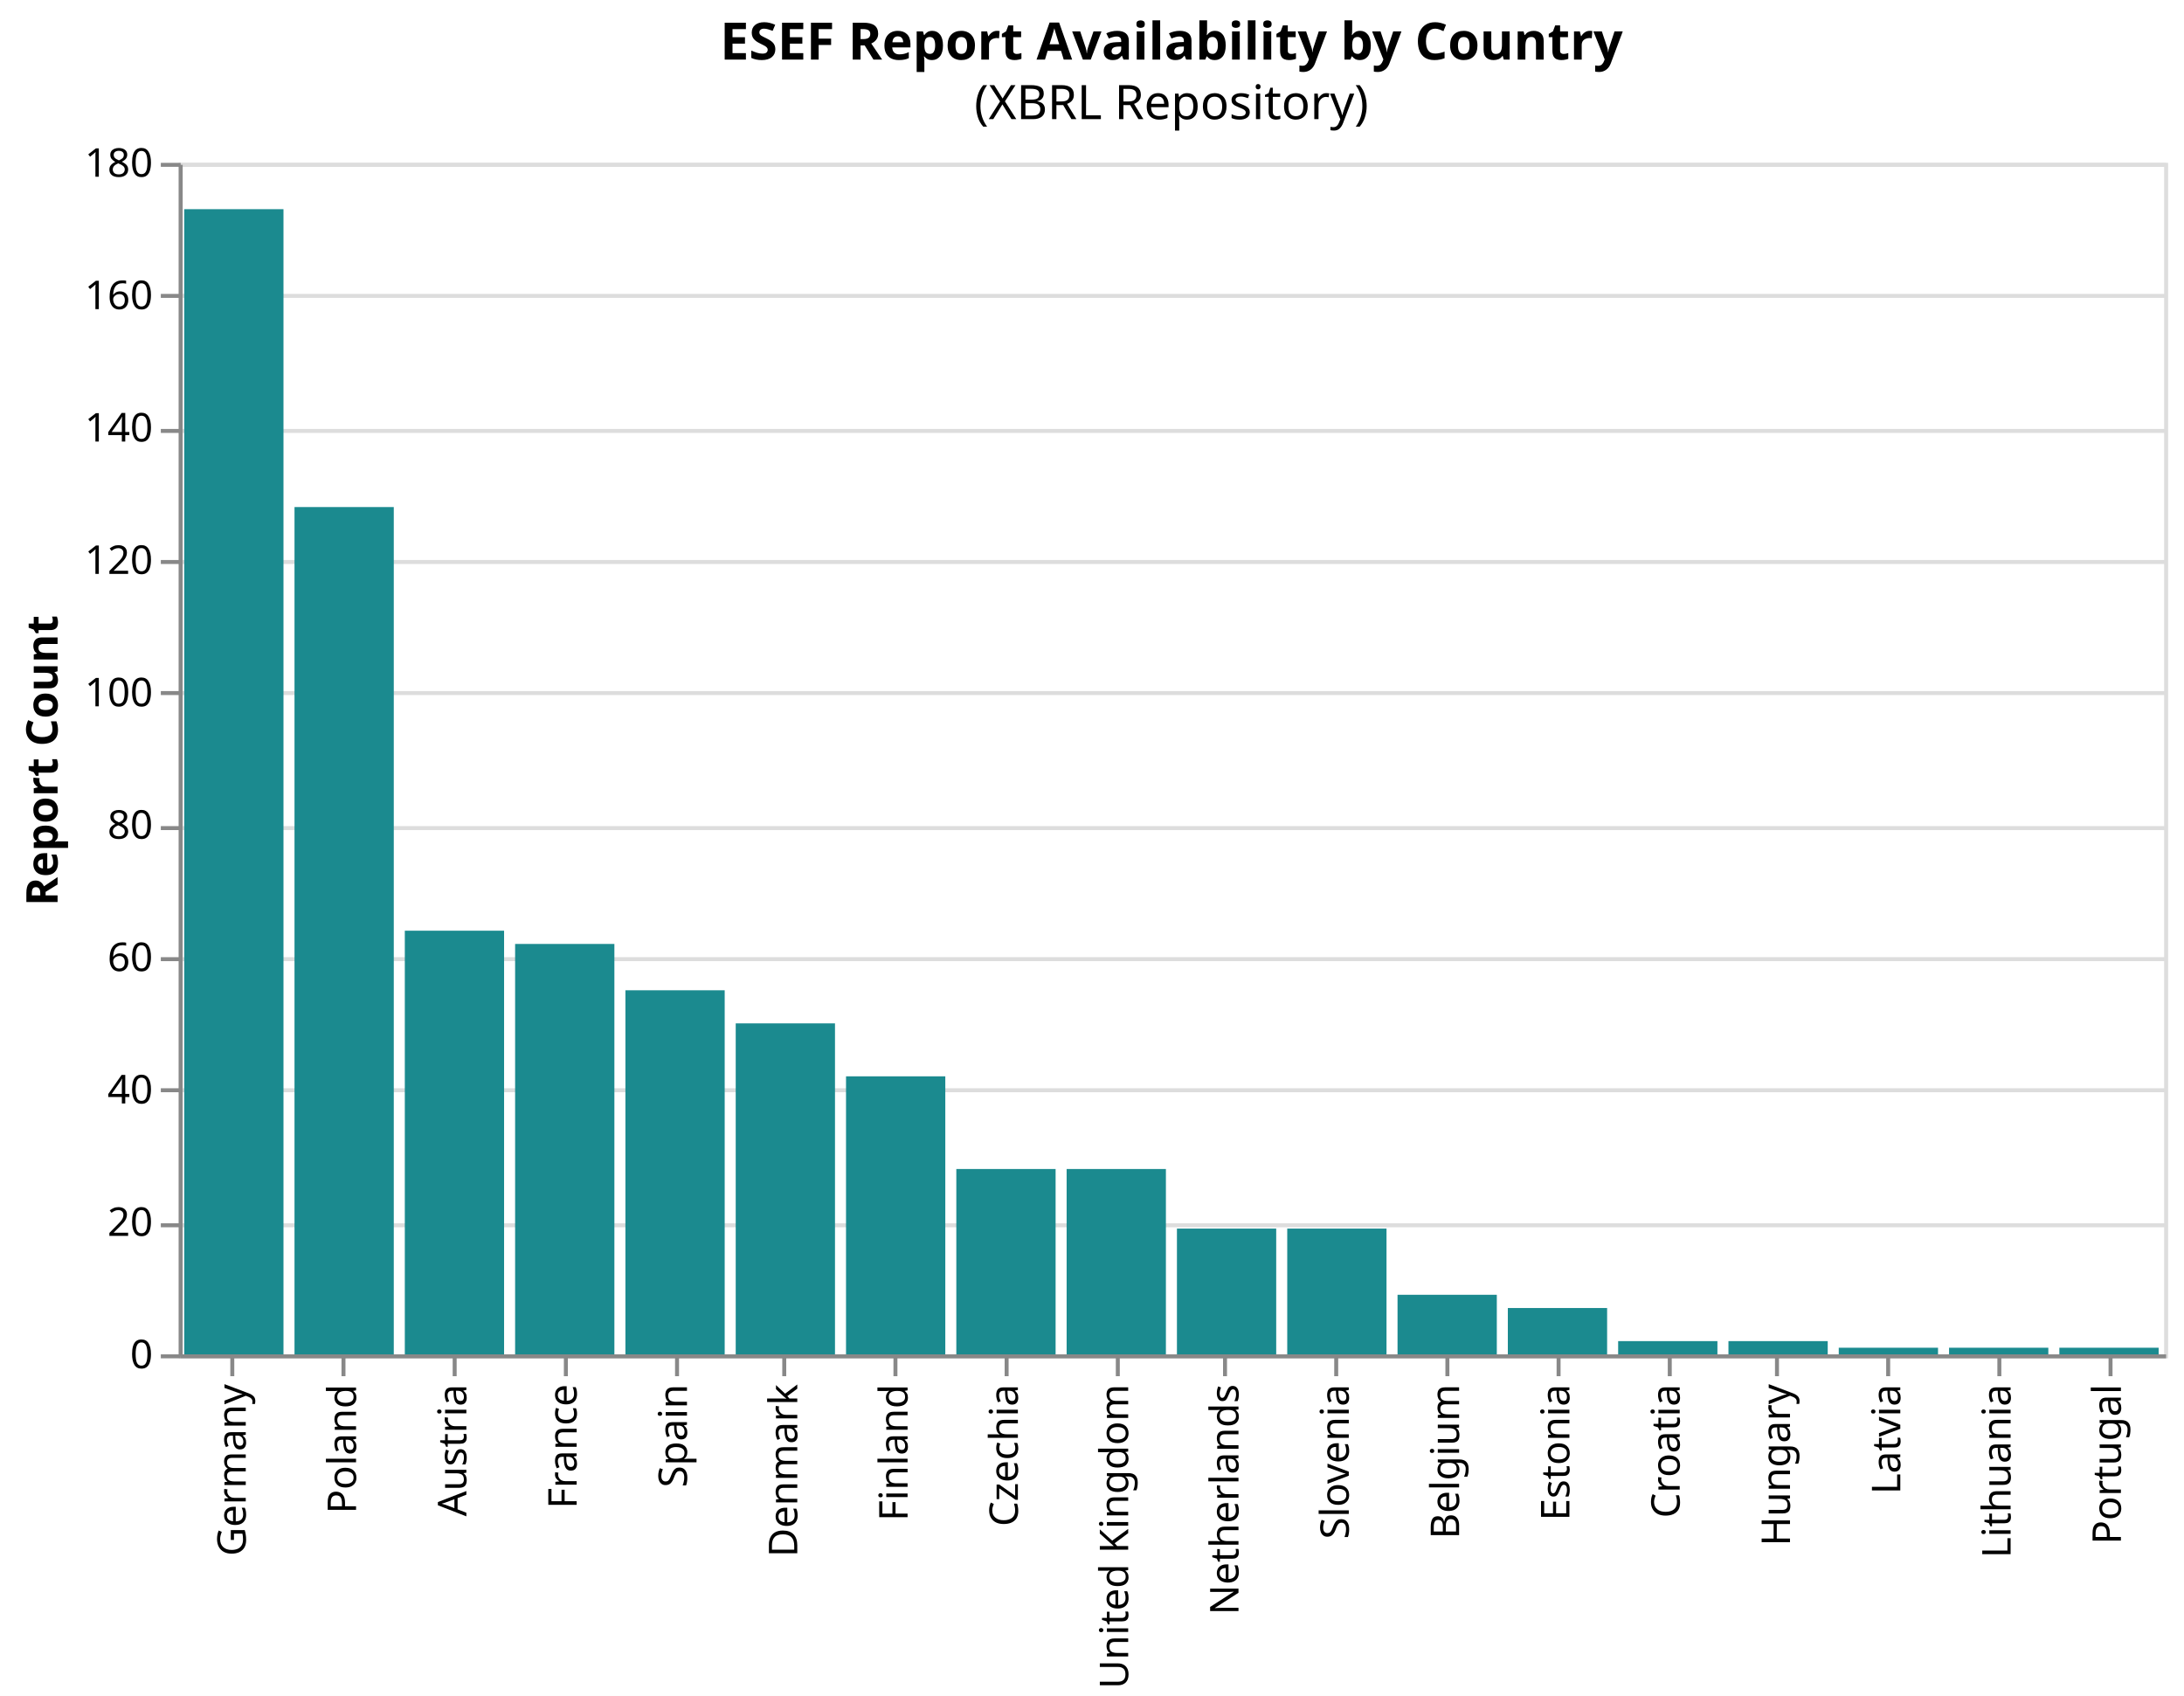
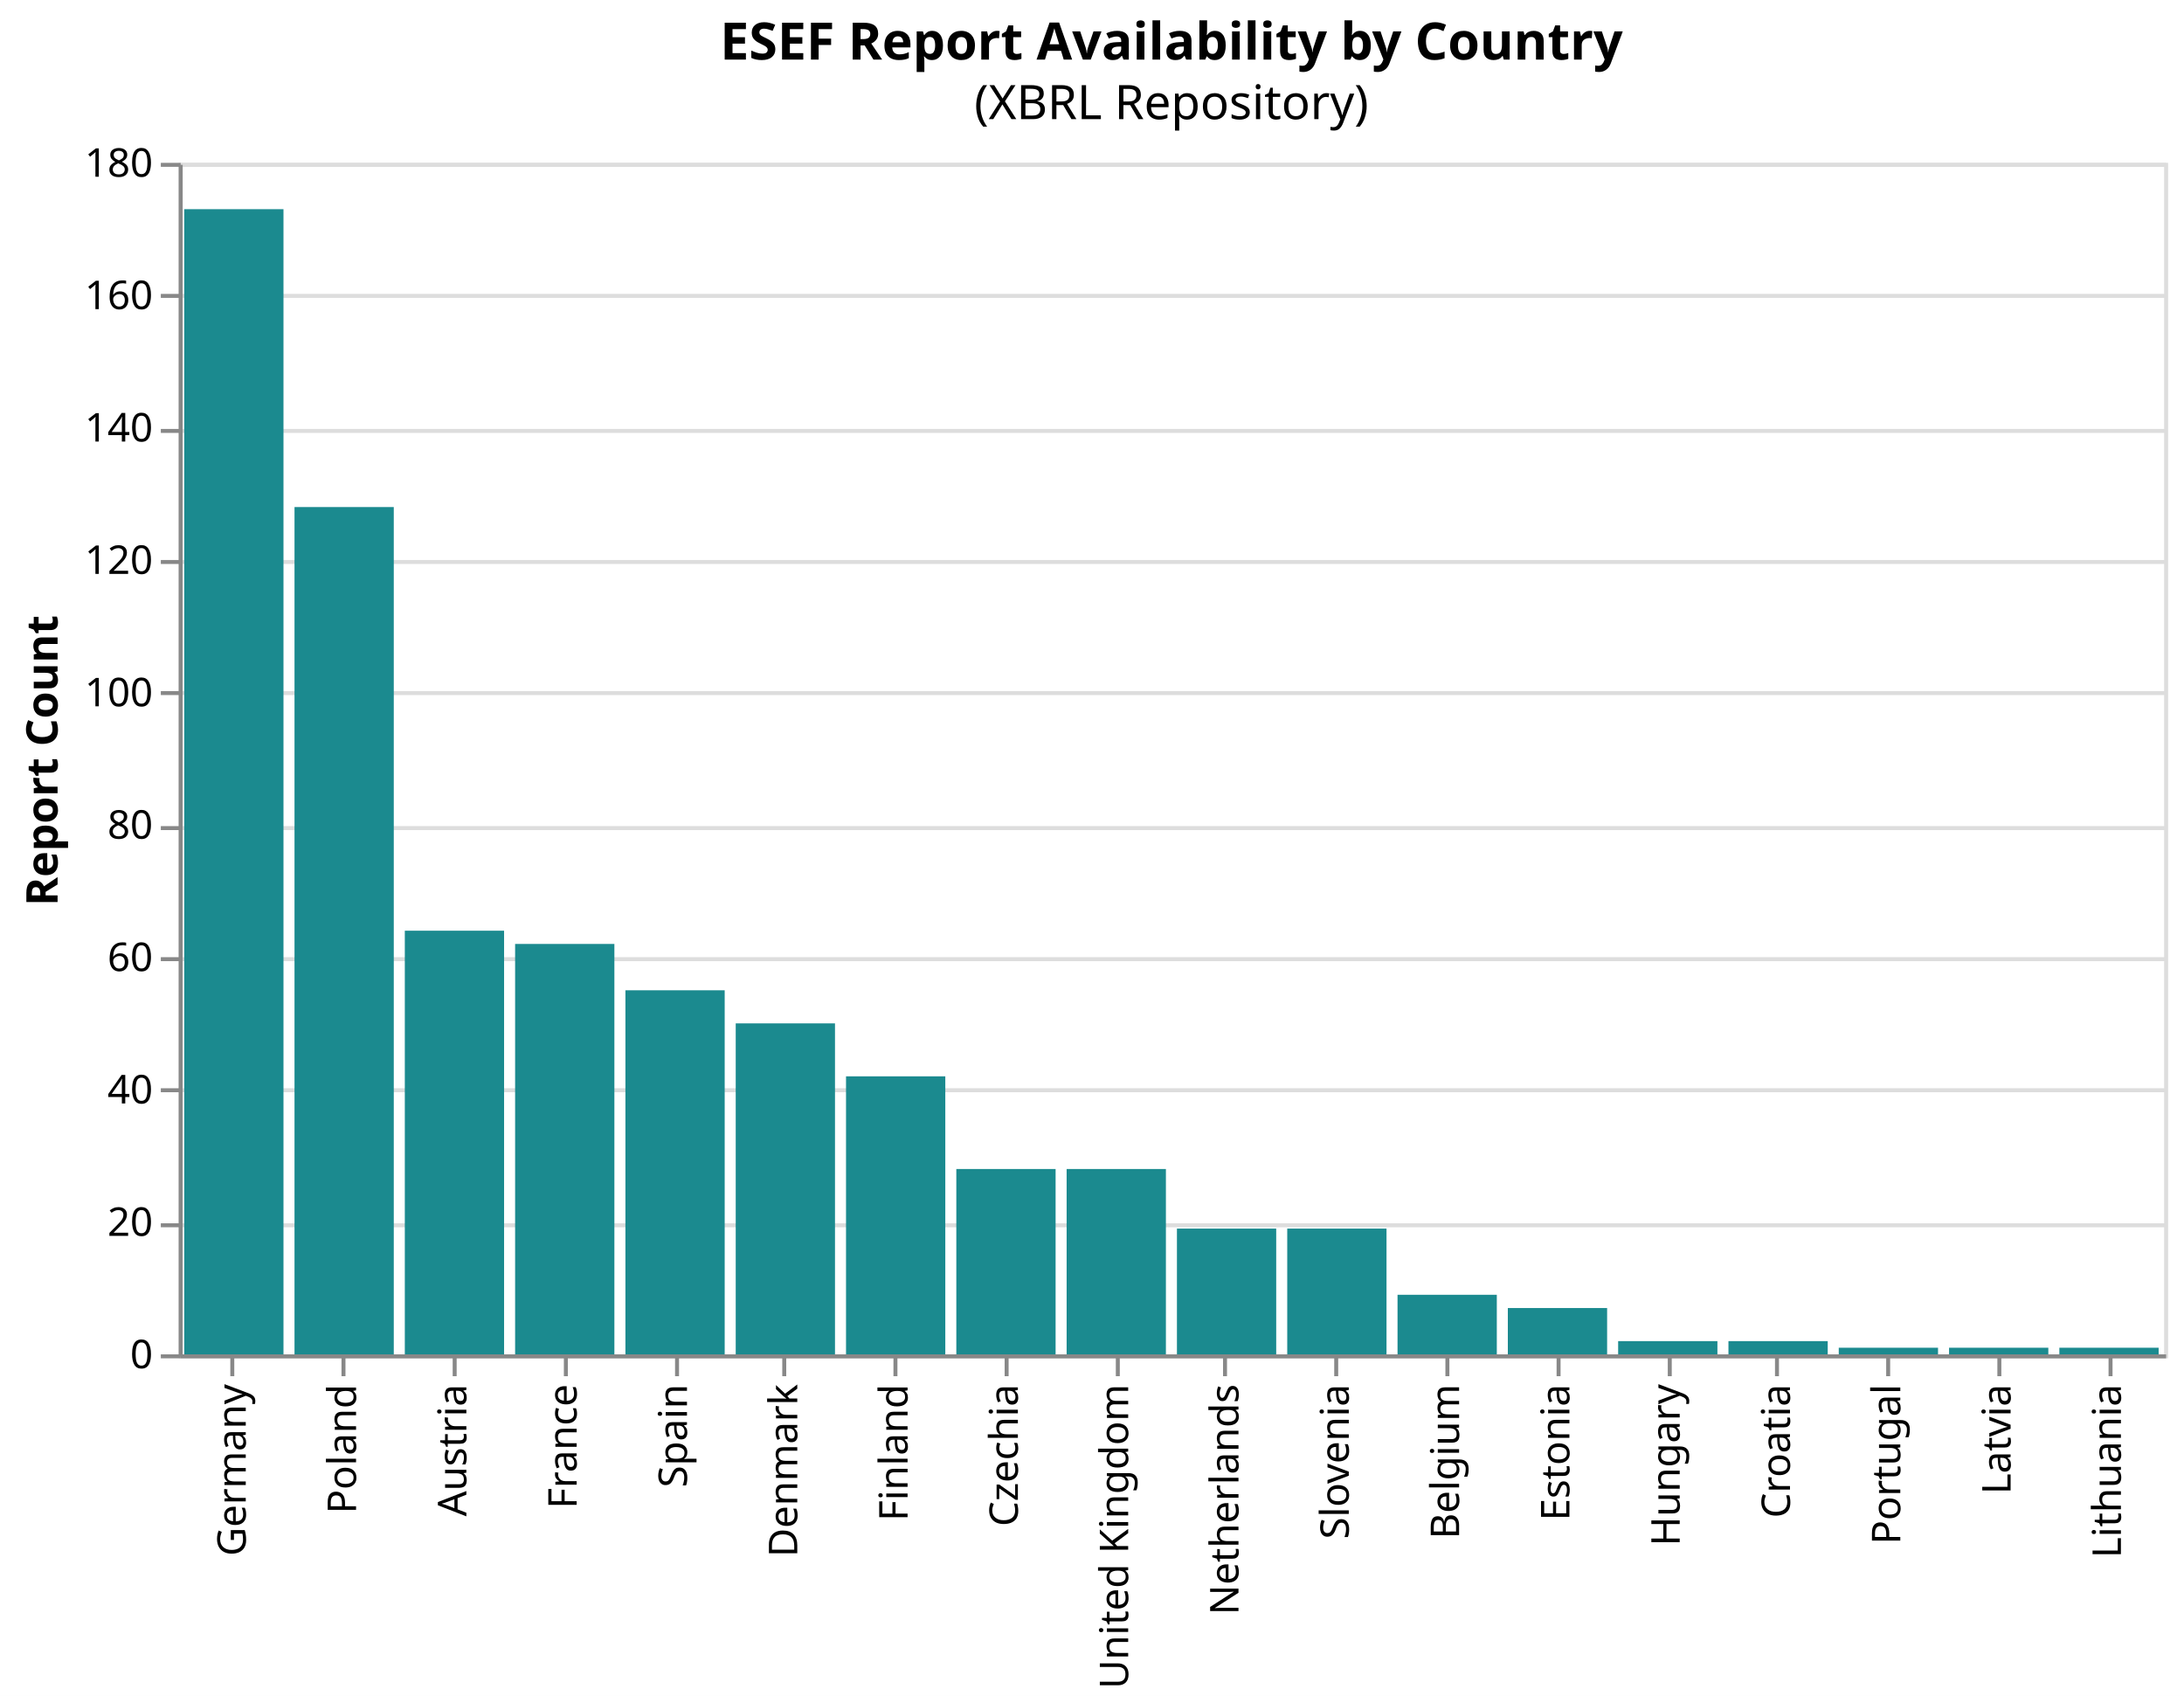
<svg xmlns="http://www.w3.org/2000/svg" version="1.1" class="marks" width="550" height="427" viewBox="0 0 550 427">
  <rect width="550" height="427" fill="white" />
  <g fill="none" stroke-miterlimit="10" transform="translate(45,41)">
    <g class="mark-group role-frame root" role="graphics-object" aria-roledescription="group mark container">
      <g transform="translate(0,0)">
        <path class="background" aria-hidden="true" d="M0.5,0.5h500v300h-500Z" stroke="#ddd" />
        <g>
          <g class="mark-group role-axis" aria-hidden="true">
            <g transform="translate(0.5,0.5)">
              <path class="background" aria-hidden="true" d="M0,0h0v0h0Z" pointer-events="none" />
              <g>
                <g class="mark-rule role-axis-grid" pointer-events="none">
                  <line transform="translate(0,300)" x2="500" y2="0" stroke="#ddd" stroke-width="1" opacity="1" />
                  <line transform="translate(0,267)" x2="500" y2="0" stroke="#ddd" stroke-width="1" opacity="1" />
                  <line transform="translate(0,233)" x2="500" y2="0" stroke="#ddd" stroke-width="1" opacity="1" />
                  <line transform="translate(0,200)" x2="500" y2="0" stroke="#ddd" stroke-width="1" opacity="1" />
                  <line transform="translate(0,167)" x2="500" y2="0" stroke="#ddd" stroke-width="1" opacity="1" />
                  <line transform="translate(0,133)" x2="500" y2="0" stroke="#ddd" stroke-width="1" opacity="1" />
                  <line transform="translate(0,100)" x2="500" y2="0" stroke="#ddd" stroke-width="1" opacity="1" />
                  <line transform="translate(0,67)" x2="500" y2="0" stroke="#ddd" stroke-width="1" opacity="1" />
                  <line transform="translate(0,33)" x2="500" y2="0" stroke="#ddd" stroke-width="1" opacity="1" />
                  <line transform="translate(0,0)" x2="500" y2="0" stroke="#ddd" stroke-width="1" opacity="1" />
                </g>
              </g>
              <path class="foreground" aria-hidden="true" d="" pointer-events="none" display="none" />
            </g>
          </g>
-           <g class="mark-group role-axis" role="graphics-symbol" aria-roledescription="axis" aria-label="X-axis for a discrete scale with 18 values: Germany, Poland, Austria, France, Spain, ending with Portugal">
+           <g class="mark-group role-axis" role="graphics-symbol" aria-roledescription="axis" aria-label="X-axis for a discrete scale with 18 values: Germany, Poland, Austria, France, Spain, ending with Lithuania">
            <g transform="translate(0.5,300.5)">
              <path class="background" aria-hidden="true" d="M0,0h0v0h0Z" pointer-events="none" />
              <g>
                <g class="mark-rule role-axis-tick" pointer-events="none">
                  <line transform="translate(13,0)" x2="0" y2="5" stroke="#888" stroke-width="1" opacity="1" />
                  <line transform="translate(41,0)" x2="0" y2="5" stroke="#888" stroke-width="1" opacity="1" />
                  <line transform="translate(69,0)" x2="0" y2="5" stroke="#888" stroke-width="1" opacity="1" />
                  <line transform="translate(97,0)" x2="0" y2="5" stroke="#888" stroke-width="1" opacity="1" />
                  <line transform="translate(125,0)" x2="0" y2="5" stroke="#888" stroke-width="1" opacity="1" />
                  <line transform="translate(152,0)" x2="0" y2="5" stroke="#888" stroke-width="1" opacity="1" />
                  <line transform="translate(180,0)" x2="0" y2="5" stroke="#888" stroke-width="1" opacity="1" />
                  <line transform="translate(208,0)" x2="0" y2="5" stroke="#888" stroke-width="1" opacity="1" />
                  <line transform="translate(236,0)" x2="0" y2="5" stroke="#888" stroke-width="1" opacity="1" />
                  <line transform="translate(263,0)" x2="0" y2="5" stroke="#888" stroke-width="1" opacity="1" />
                  <line transform="translate(291,0)" x2="0" y2="5" stroke="#888" stroke-width="1" opacity="1" />
                  <line transform="translate(319,0)" x2="0" y2="5" stroke="#888" stroke-width="1" opacity="1" />
                  <line transform="translate(347,0)" x2="0" y2="5" stroke="#888" stroke-width="1" opacity="1" />
                  <line transform="translate(375,0)" x2="0" y2="5" stroke="#888" stroke-width="1" opacity="1" />
                  <line transform="translate(402,0)" x2="0" y2="5" stroke="#888" stroke-width="1" opacity="1" />
                  <line transform="translate(430,0)" x2="0" y2="5" stroke="#888" stroke-width="1" opacity="1" />
                  <line transform="translate(458,0)" x2="0" y2="5" stroke="#888" stroke-width="1" opacity="1" />
                  <line transform="translate(486,0)" x2="0" y2="5" stroke="#888" stroke-width="1" opacity="1" />
                </g>
                <g class="mark-text role-axis-label" pointer-events="none">
                  <text text-anchor="end" transform="translate(13.38889,7) rotate(270) translate(0,3)" font-family="sans-serif" font-size="10px" fill="#000" opacity="1">Germany</text>
                  <text text-anchor="end" transform="translate(41.16667,7) rotate(270) translate(0,3)" font-family="sans-serif" font-size="10px" fill="#000" opacity="1">Poland</text>
                  <text text-anchor="end" transform="translate(68.94444,7) rotate(270) translate(0,3)" font-family="sans-serif" font-size="10px" fill="#000" opacity="1">Austria</text>
                  <text text-anchor="end" transform="translate(96.72222,7) rotate(270) translate(0,3)" font-family="sans-serif" font-size="10px" fill="#000" opacity="1">France</text>
                  <text text-anchor="end" transform="translate(124.5,7) rotate(270) translate(0,3)" font-family="sans-serif" font-size="10px" fill="#000" opacity="1">Spain</text>
                  <text text-anchor="end" transform="translate(152.2778,7) rotate(270) translate(0,3)" font-family="sans-serif" font-size="10px" fill="#000" opacity="1">Denmark</text>
                  <text text-anchor="end" transform="translate(180.0556,7) rotate(270) translate(0,3)" font-family="sans-serif" font-size="10px" fill="#000" opacity="1">Finland</text>
                  <text text-anchor="end" transform="translate(207.8333,7) rotate(270) translate(0,3)" font-family="sans-serif" font-size="10px" fill="#000" opacity="1">Czechia</text>
                  <text text-anchor="end" transform="translate(235.6111,7) rotate(270) translate(0,3)" font-family="sans-serif" font-size="10px" fill="#000" opacity="1">United Kingdom</text>
                  <text text-anchor="end" transform="translate(263.3889,7) rotate(270) translate(0,3)" font-family="sans-serif" font-size="10px" fill="#000" opacity="1">Netherlands</text>
                  <text text-anchor="end" transform="translate(291.1667,7) rotate(270) translate(0,3)" font-family="sans-serif" font-size="10px" fill="#000" opacity="1">Slovenia</text>
                  <text text-anchor="end" transform="translate(318.9444,7) rotate(270) translate(0,3)" font-family="sans-serif" font-size="10px" fill="#000" opacity="1">Belgium</text>
                  <text text-anchor="end" transform="translate(346.7222,7) rotate(270) translate(0,3)" font-family="sans-serif" font-size="10px" fill="#000" opacity="1">Estonia</text>
-                   <text text-anchor="end" transform="translate(374.5,7) rotate(270) translate(0,3)" font-family="sans-serif" font-size="10px" fill="#000" opacity="1">Croatia</text>
-                   <text text-anchor="end" transform="translate(402.2778,7) rotate(270) translate(0,3)" font-family="sans-serif" font-size="10px" fill="#000" opacity="1">Hungary</text>
-                   <text text-anchor="end" transform="translate(430.0556,7) rotate(270) translate(0,3)" font-family="sans-serif" font-size="10px" fill="#000" opacity="1">Latvia</text>
-                   <text text-anchor="end" transform="translate(457.8333,7) rotate(270) translate(0,3)" font-family="sans-serif" font-size="10px" fill="#000" opacity="1">Lithuania</text>
-                   <text text-anchor="end" transform="translate(485.6111,7) rotate(270) translate(0,3)" font-family="sans-serif" font-size="10px" fill="#000" opacity="1">Portugal</text>
+                   <text text-anchor="end" transform="translate(374.5,7) rotate(270) translate(0,3)" font-family="sans-serif" font-size="10px" fill="#000" opacity="1">Hungary</text>
+                   <text text-anchor="end" transform="translate(402.2778,7) rotate(270) translate(0,3)" font-family="sans-serif" font-size="10px" fill="#000" opacity="1">Croatia</text>
+                   <text text-anchor="end" transform="translate(430.0556,7) rotate(270) translate(0,3)" font-family="sans-serif" font-size="10px" fill="#000" opacity="1">Portugal</text>
+                   <text text-anchor="end" transform="translate(457.8333,7) rotate(270) translate(0,3)" font-family="sans-serif" font-size="10px" fill="#000" opacity="1">Latvia</text>
+                   <text text-anchor="end" transform="translate(485.6111,7) rotate(270) translate(0,3)" font-family="sans-serif" font-size="10px" fill="#000" opacity="1">Lithuania</text>
                </g>
                <g class="mark-rule role-axis-domain" pointer-events="none">
                  <line transform="translate(0,0)" x2="500" y2="0" stroke="#888" stroke-width="1" opacity="1" />
                </g>
              </g>
              <path class="foreground" aria-hidden="true" d="" pointer-events="none" display="none" />
            </g>
          </g>
          <g class="mark-group role-axis" role="graphics-symbol" aria-roledescription="axis" aria-label="Y-axis titled 'Report Count' for a linear scale with values from 0 to 180">
            <g transform="translate(0.5,0.5)">
              <path class="background" aria-hidden="true" d="M0,0h0v0h0Z" pointer-events="none" />
              <g>
                <g class="mark-rule role-axis-tick" pointer-events="none">
                  <line transform="translate(0,300)" x2="-5" y2="0" stroke="#888" stroke-width="1" opacity="1" />
                  <line transform="translate(0,267)" x2="-5" y2="0" stroke="#888" stroke-width="1" opacity="1" />
                  <line transform="translate(0,233)" x2="-5" y2="0" stroke="#888" stroke-width="1" opacity="1" />
                  <line transform="translate(0,200)" x2="-5" y2="0" stroke="#888" stroke-width="1" opacity="1" />
                  <line transform="translate(0,167)" x2="-5" y2="0" stroke="#888" stroke-width="1" opacity="1" />
                  <line transform="translate(0,133)" x2="-5" y2="0" stroke="#888" stroke-width="1" opacity="1" />
                  <line transform="translate(0,100)" x2="-5" y2="0" stroke="#888" stroke-width="1" opacity="1" />
                  <line transform="translate(0,67)" x2="-5" y2="0" stroke="#888" stroke-width="1" opacity="1" />
                  <line transform="translate(0,33)" x2="-5" y2="0" stroke="#888" stroke-width="1" opacity="1" />
                  <line transform="translate(0,0)" x2="-5" y2="0" stroke="#888" stroke-width="1" opacity="1" />
                </g>
                <g class="mark-text role-axis-label" pointer-events="none">
                  <text text-anchor="end" transform="translate(-7,303)" font-family="sans-serif" font-size="10px" fill="#000" opacity="1">0</text>
                  <text text-anchor="end" transform="translate(-7,269.6667)" font-family="sans-serif" font-size="10px" fill="#000" opacity="1">20</text>
                  <text text-anchor="end" transform="translate(-7,236.3333)" font-family="sans-serif" font-size="10px" fill="#000" opacity="1">40</text>
                  <text text-anchor="end" transform="translate(-7,203)" font-family="sans-serif" font-size="10px" fill="#000" opacity="1">60</text>
                  <text text-anchor="end" transform="translate(-7,169.6667)" font-family="sans-serif" font-size="10px" fill="#000" opacity="1">80</text>
                  <text text-anchor="end" transform="translate(-7,136.3333)" font-family="sans-serif" font-size="10px" fill="#000" opacity="1">100</text>
                  <text text-anchor="end" transform="translate(-7,103)" font-family="sans-serif" font-size="10px" fill="#000" opacity="1">120</text>
                  <text text-anchor="end" transform="translate(-7,69.66667)" font-family="sans-serif" font-size="10px" fill="#000" opacity="1">140</text>
                  <text text-anchor="end" transform="translate(-7,36.33333)" font-family="sans-serif" font-size="10px" fill="#000" opacity="1">160</text>
                  <text text-anchor="end" transform="translate(-7,3)" font-family="sans-serif" font-size="10px" fill="#000" opacity="1">180</text>
                </g>
                <g class="mark-rule role-axis-domain" pointer-events="none">
                  <line transform="translate(0,300)" x2="0" y2="-300" stroke="#888" stroke-width="1" opacity="1" />
                </g>
                <g class="mark-text role-axis-title" pointer-events="none">
                  <text text-anchor="middle" transform="translate(-29,150) rotate(-90) translate(0,-2)" font-family="sans-serif" font-size="11px" font-weight="bold" fill="#000" opacity="1">Report Count</text>
                </g>
              </g>
              <path class="foreground" aria-hidden="true" d="" pointer-events="none" display="none" />
            </g>
          </g>
          <g class="mark-rect role-mark marks" role="graphics-object" aria-roledescription="rect mark container">
+             <path aria-label="country: Czechia; Report Count: 28" role="graphics-symbol" aria-roledescription="bar" d="M195.833,253.333h25v46.667h-25Z" fill="#1b8a8f" />
+             <path aria-label="country: Germany; Report Count: 173" role="graphics-symbol" aria-roledescription="bar" d="M1.389,11.667h25v288.333h-25Z" fill="#1b8a8f" />
+             <path aria-label="country: France; Report Count: 62" role="graphics-symbol" aria-roledescription="bar" d="M84.722,196.667h25v103.333h-25Z" fill="#1b8a8f" />
+             <path aria-label="country: Netherlands; Report Count: 19" role="graphics-symbol" aria-roledescription="bar" d="M251.389,268.333h25v31.667h-25Z" fill="#1b8a8f" />
            <path aria-label="country: Austria; Report Count: 64" role="graphics-symbol" aria-roledescription="bar" d="M56.944,193.333h25v106.667h-25Z" fill="#1b8a8f" />
+             <path aria-label="country: Finland; Report Count: 42" role="graphics-symbol" aria-roledescription="bar" d="M168.056,230h25v70h-25Z" fill="#1b8a8f" />
+             <path aria-label="country: Spain; Report Count: 55" role="graphics-symbol" aria-roledescription="bar" d="M112.5,208.333h25v91.667h-25Z" fill="#1b8a8f" />
+             <path aria-label="country: Poland; Report Count: 128" role="graphics-symbol" aria-roledescription="bar" d="M29.167,86.667h25v213.333h-25Z" fill="#1b8a8f" />
+             <path aria-label="country: Denmark; Report Count: 50" role="graphics-symbol" aria-roledescription="bar" d="M140.278,216.667h25v83.333h-25Z" fill="#1b8a8f" />
+             <path aria-label="country: United Kingdom; Report Count: 28" role="graphics-symbol" aria-roledescription="bar" d="M223.611,253.333h25v46.667h-25Z" fill="#1b8a8f" />
+             <path aria-label="country: Portugal; Report Count: 1" role="graphics-symbol" aria-roledescription="bar" d="M418.056,298.333h25v1.667h-25Z" fill="#1b8a8f" />
+             <path aria-label="country: Slovenia; Report Count: 19" role="graphics-symbol" aria-roledescription="bar" d="M279.167,268.333h25v31.667h-25Z" fill="#1b8a8f" />
+             <path aria-label="country: Latvia; Report Count: 1" role="graphics-symbol" aria-roledescription="bar" d="M445.833,298.333h25v1.667h-25Z" fill="#1b8a8f" />
            <path aria-label="country: Belgium; Report Count: 9" role="graphics-symbol" aria-roledescription="bar" d="M306.944,285h25v15h-25Z" fill="#1b8a8f" />
-             <path aria-label="country: Croatia; Report Count: 2" role="graphics-symbol" aria-roledescription="bar" d="M362.5,296.667h25v3.333h-25Z" fill="#1b8a8f" />
-             <path aria-label="country: Czechia; Report Count: 28" role="graphics-symbol" aria-roledescription="bar" d="M195.833,253.333h25v46.667h-25Z" fill="#1b8a8f" />
-             <path aria-label="country: Denmark; Report Count: 50" role="graphics-symbol" aria-roledescription="bar" d="M140.278,216.667h25v83.333h-25Z" fill="#1b8a8f" />
            <path aria-label="country: Estonia; Report Count: 7" role="graphics-symbol" aria-roledescription="bar" d="M334.722,288.333h25v11.667h-25Z" fill="#1b8a8f" />
-             <path aria-label="country: Finland; Report Count: 42" role="graphics-symbol" aria-roledescription="bar" d="M168.056,230h25v70h-25Z" fill="#1b8a8f" />
-             <path aria-label="country: France; Report Count: 62" role="graphics-symbol" aria-roledescription="bar" d="M84.722,196.667h25v103.333h-25Z" fill="#1b8a8f" />
-             <path aria-label="country: Germany; Report Count: 173" role="graphics-symbol" aria-roledescription="bar" d="M1.389,11.667h25v288.333h-25Z" fill="#1b8a8f" />
-             <path aria-label="country: Hungary; Report Count: 2" role="graphics-symbol" aria-roledescription="bar" d="M390.278,296.667h25v3.333h-25Z" fill="#1b8a8f" />
-             <path aria-label="country: Latvia; Report Count: 1" role="graphics-symbol" aria-roledescription="bar" d="M418.056,298.333h25v1.667h-25Z" fill="#1b8a8f" />
-             <path aria-label="country: Lithuania; Report Count: 1" role="graphics-symbol" aria-roledescription="bar" d="M445.833,298.333h25v1.667h-25Z" fill="#1b8a8f" />
-             <path aria-label="country: Netherlands; Report Count: 19" role="graphics-symbol" aria-roledescription="bar" d="M251.389,268.333h25v31.667h-25Z" fill="#1b8a8f" />
-             <path aria-label="country: Poland; Report Count: 128" role="graphics-symbol" aria-roledescription="bar" d="M29.167,86.667h25v213.333h-25Z" fill="#1b8a8f" />
-             <path aria-label="country: Portugal; Report Count: 1" role="graphics-symbol" aria-roledescription="bar" d="M473.611,298.333h25v1.667h-25Z" fill="#1b8a8f" />
-             <path aria-label="country: Slovenia; Report Count: 19" role="graphics-symbol" aria-roledescription="bar" d="M279.167,268.333h25v31.667h-25Z" fill="#1b8a8f" />
-             <path aria-label="country: Spain; Report Count: 55" role="graphics-symbol" aria-roledescription="bar" d="M112.5,208.333h25v91.667h-25Z" fill="#1b8a8f" />
-             <path aria-label="country: United Kingdom; Report Count: 28" role="graphics-symbol" aria-roledescription="bar" d="M223.611,253.333h25v46.667h-25Z" fill="#1b8a8f" />
+             <path aria-label="country: Lithuania; Report Count: 1" role="graphics-symbol" aria-roledescription="bar" d="M473.611,298.333h25v1.667h-25Z" fill="#1b8a8f" />
+             <path aria-label="country: Hungary; Report Count: 2" role="graphics-symbol" aria-roledescription="bar" d="M362.5,296.667h25v3.333h-25Z" fill="#1b8a8f" />
+             <path aria-label="country: Croatia; Report Count: 2" role="graphics-symbol" aria-roledescription="bar" d="M390.278,296.667h25v3.333h-25Z" fill="#1b8a8f" />
          </g>
          <g class="mark-group role-title">
            <g transform="translate(250,-36)">
              <path class="background" aria-hidden="true" d="M0,0h0v0h0Z" pointer-events="none" />
              <g>
                <g class="mark-text role-title-text" role="graphics-symbol" aria-roledescription="title" aria-label="Title text 'ESEF Report Availability by Country'" pointer-events="none">
                  <text text-anchor="middle" transform="translate(0,10)" font-family="sans-serif" font-size="13px" font-weight="bold" fill="#000" opacity="1">ESEF Report Availability by Country</text>
                </g>
                <g class="mark-text role-title-subtitle" role="graphics-symbol" aria-roledescription="subtitle" aria-label="Subtitle text '(XBRL Repository)'" pointer-events="none">
                  <text text-anchor="middle" transform="translate(0,25)" font-family="sans-serif" font-size="12px" fill="#000" opacity="1">(XBRL Repository)</text>
                </g>
              </g>
              <path class="foreground" aria-hidden="true" d="" pointer-events="none" display="none" />
            </g>
          </g>
        </g>
        <path class="foreground" aria-hidden="true" d="" display="none" />
      </g>
    </g>
  </g>
</svg>
